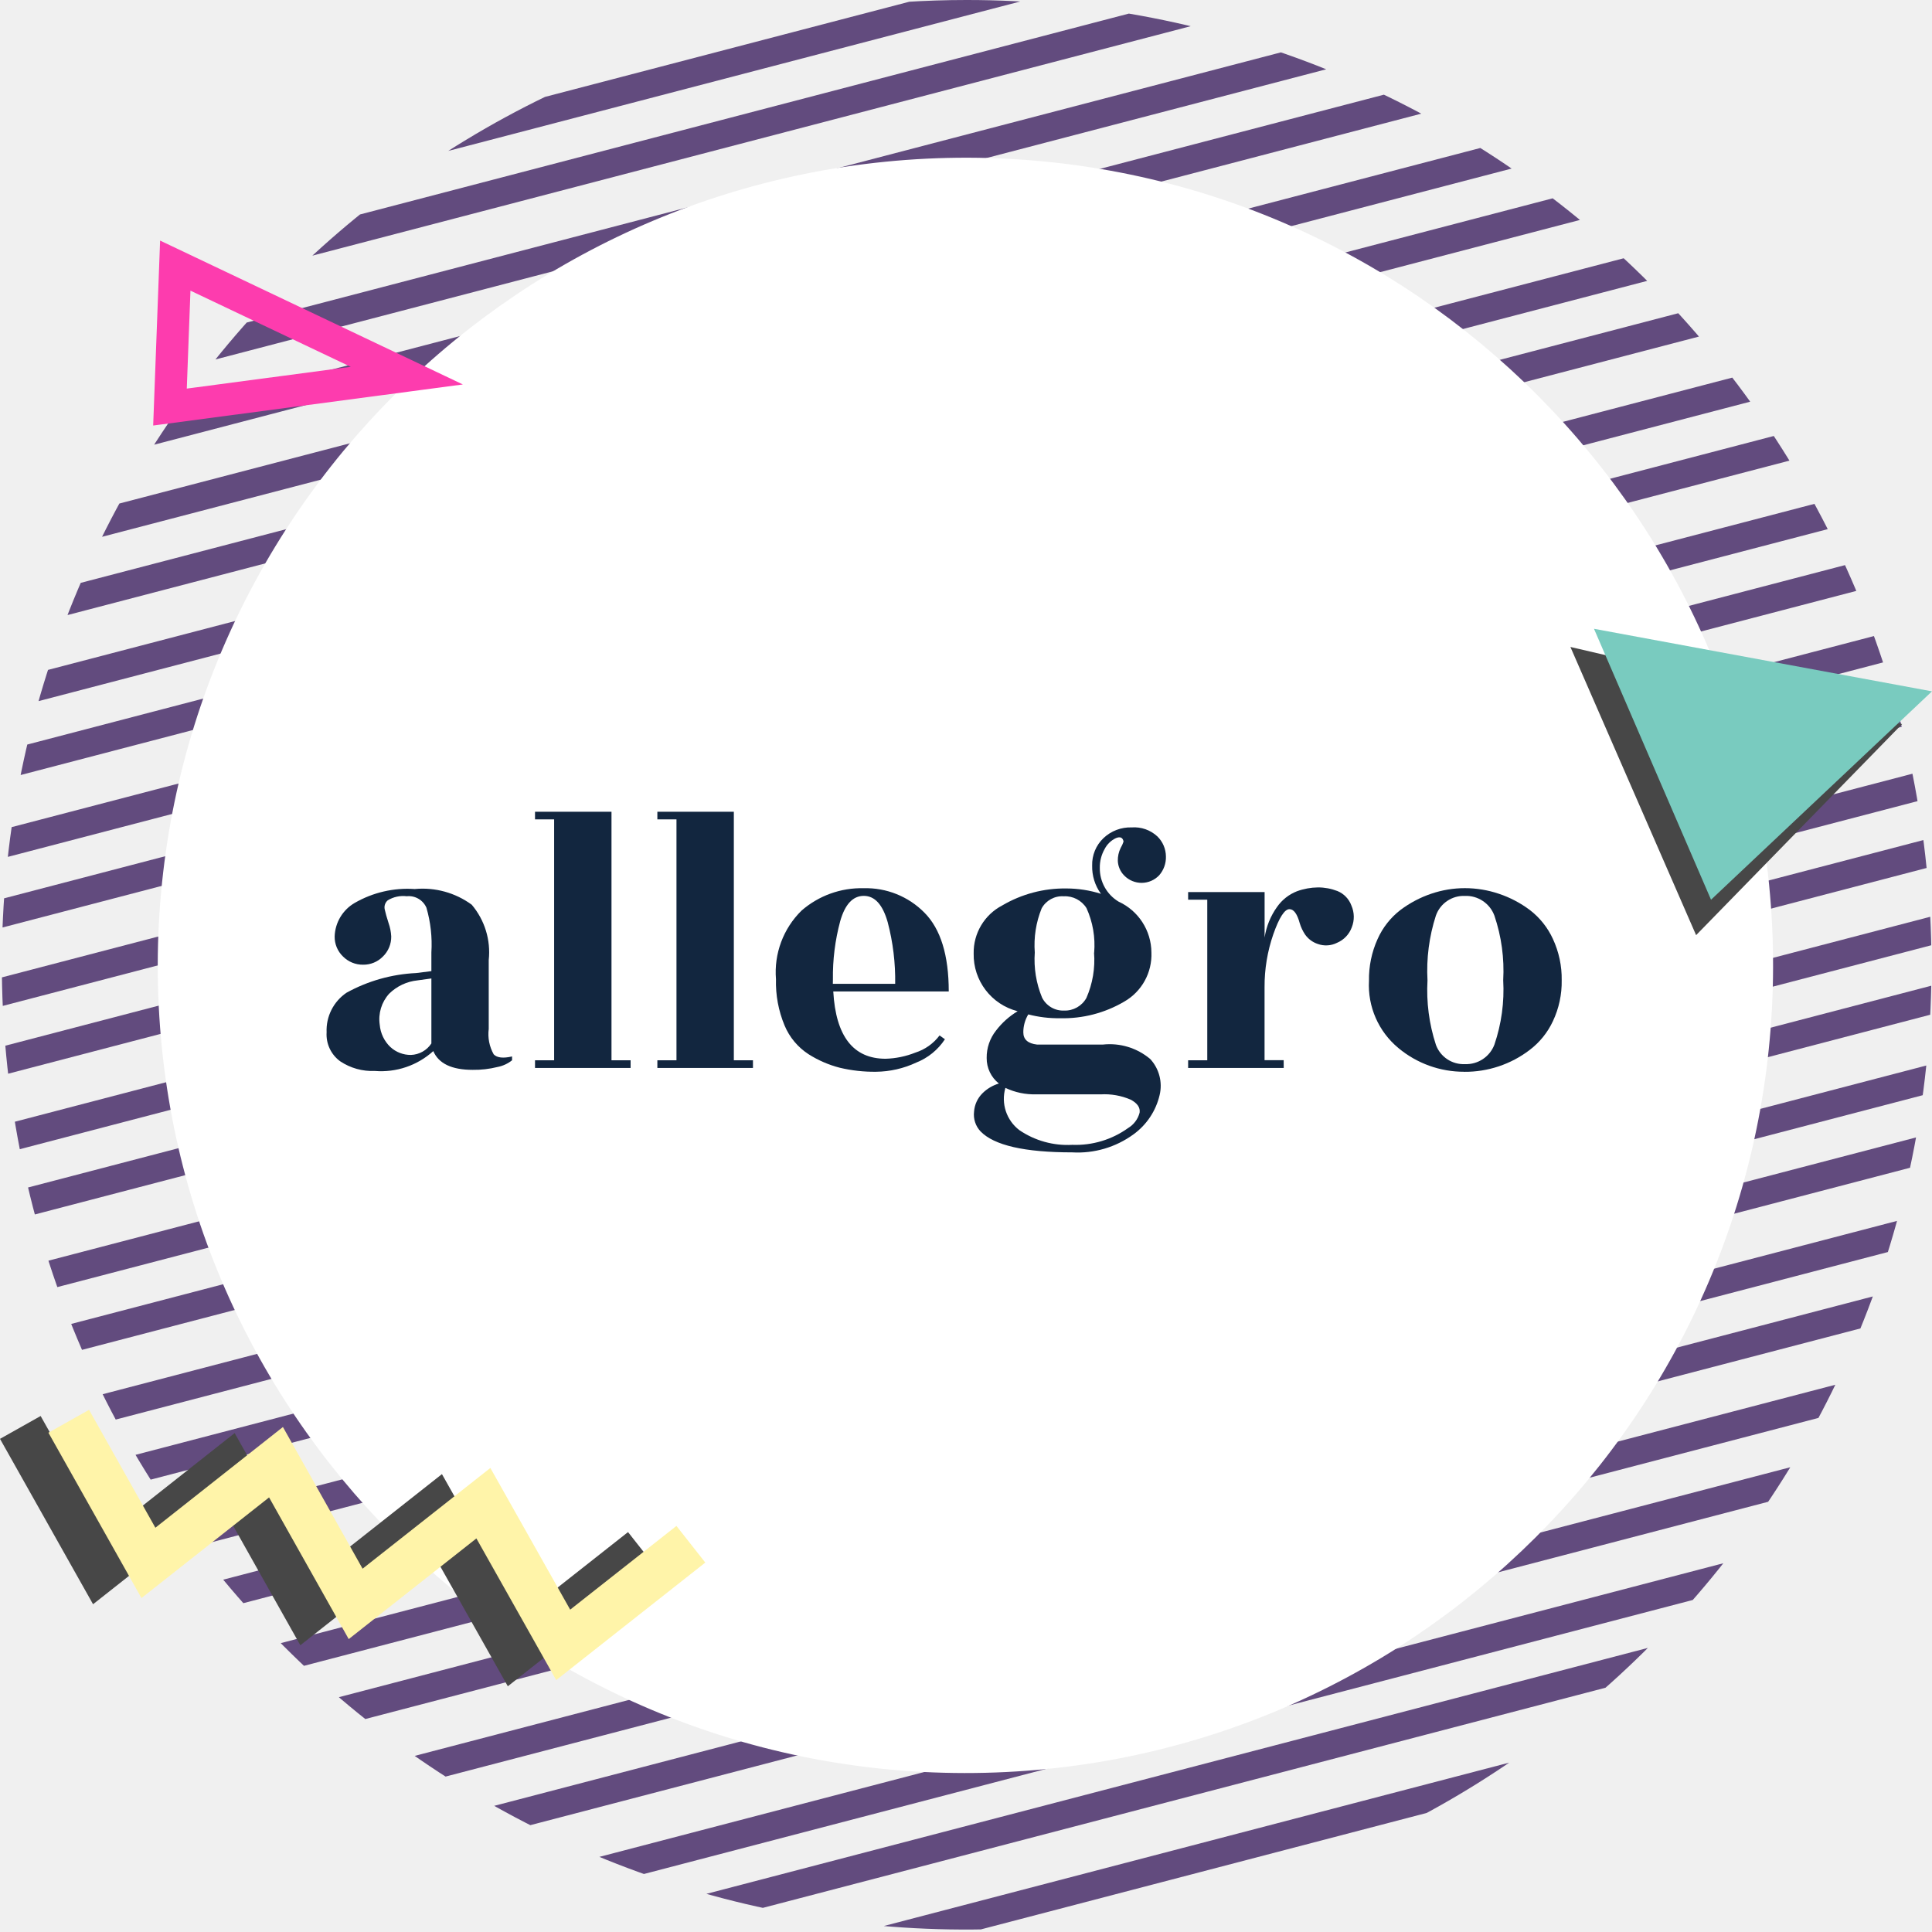
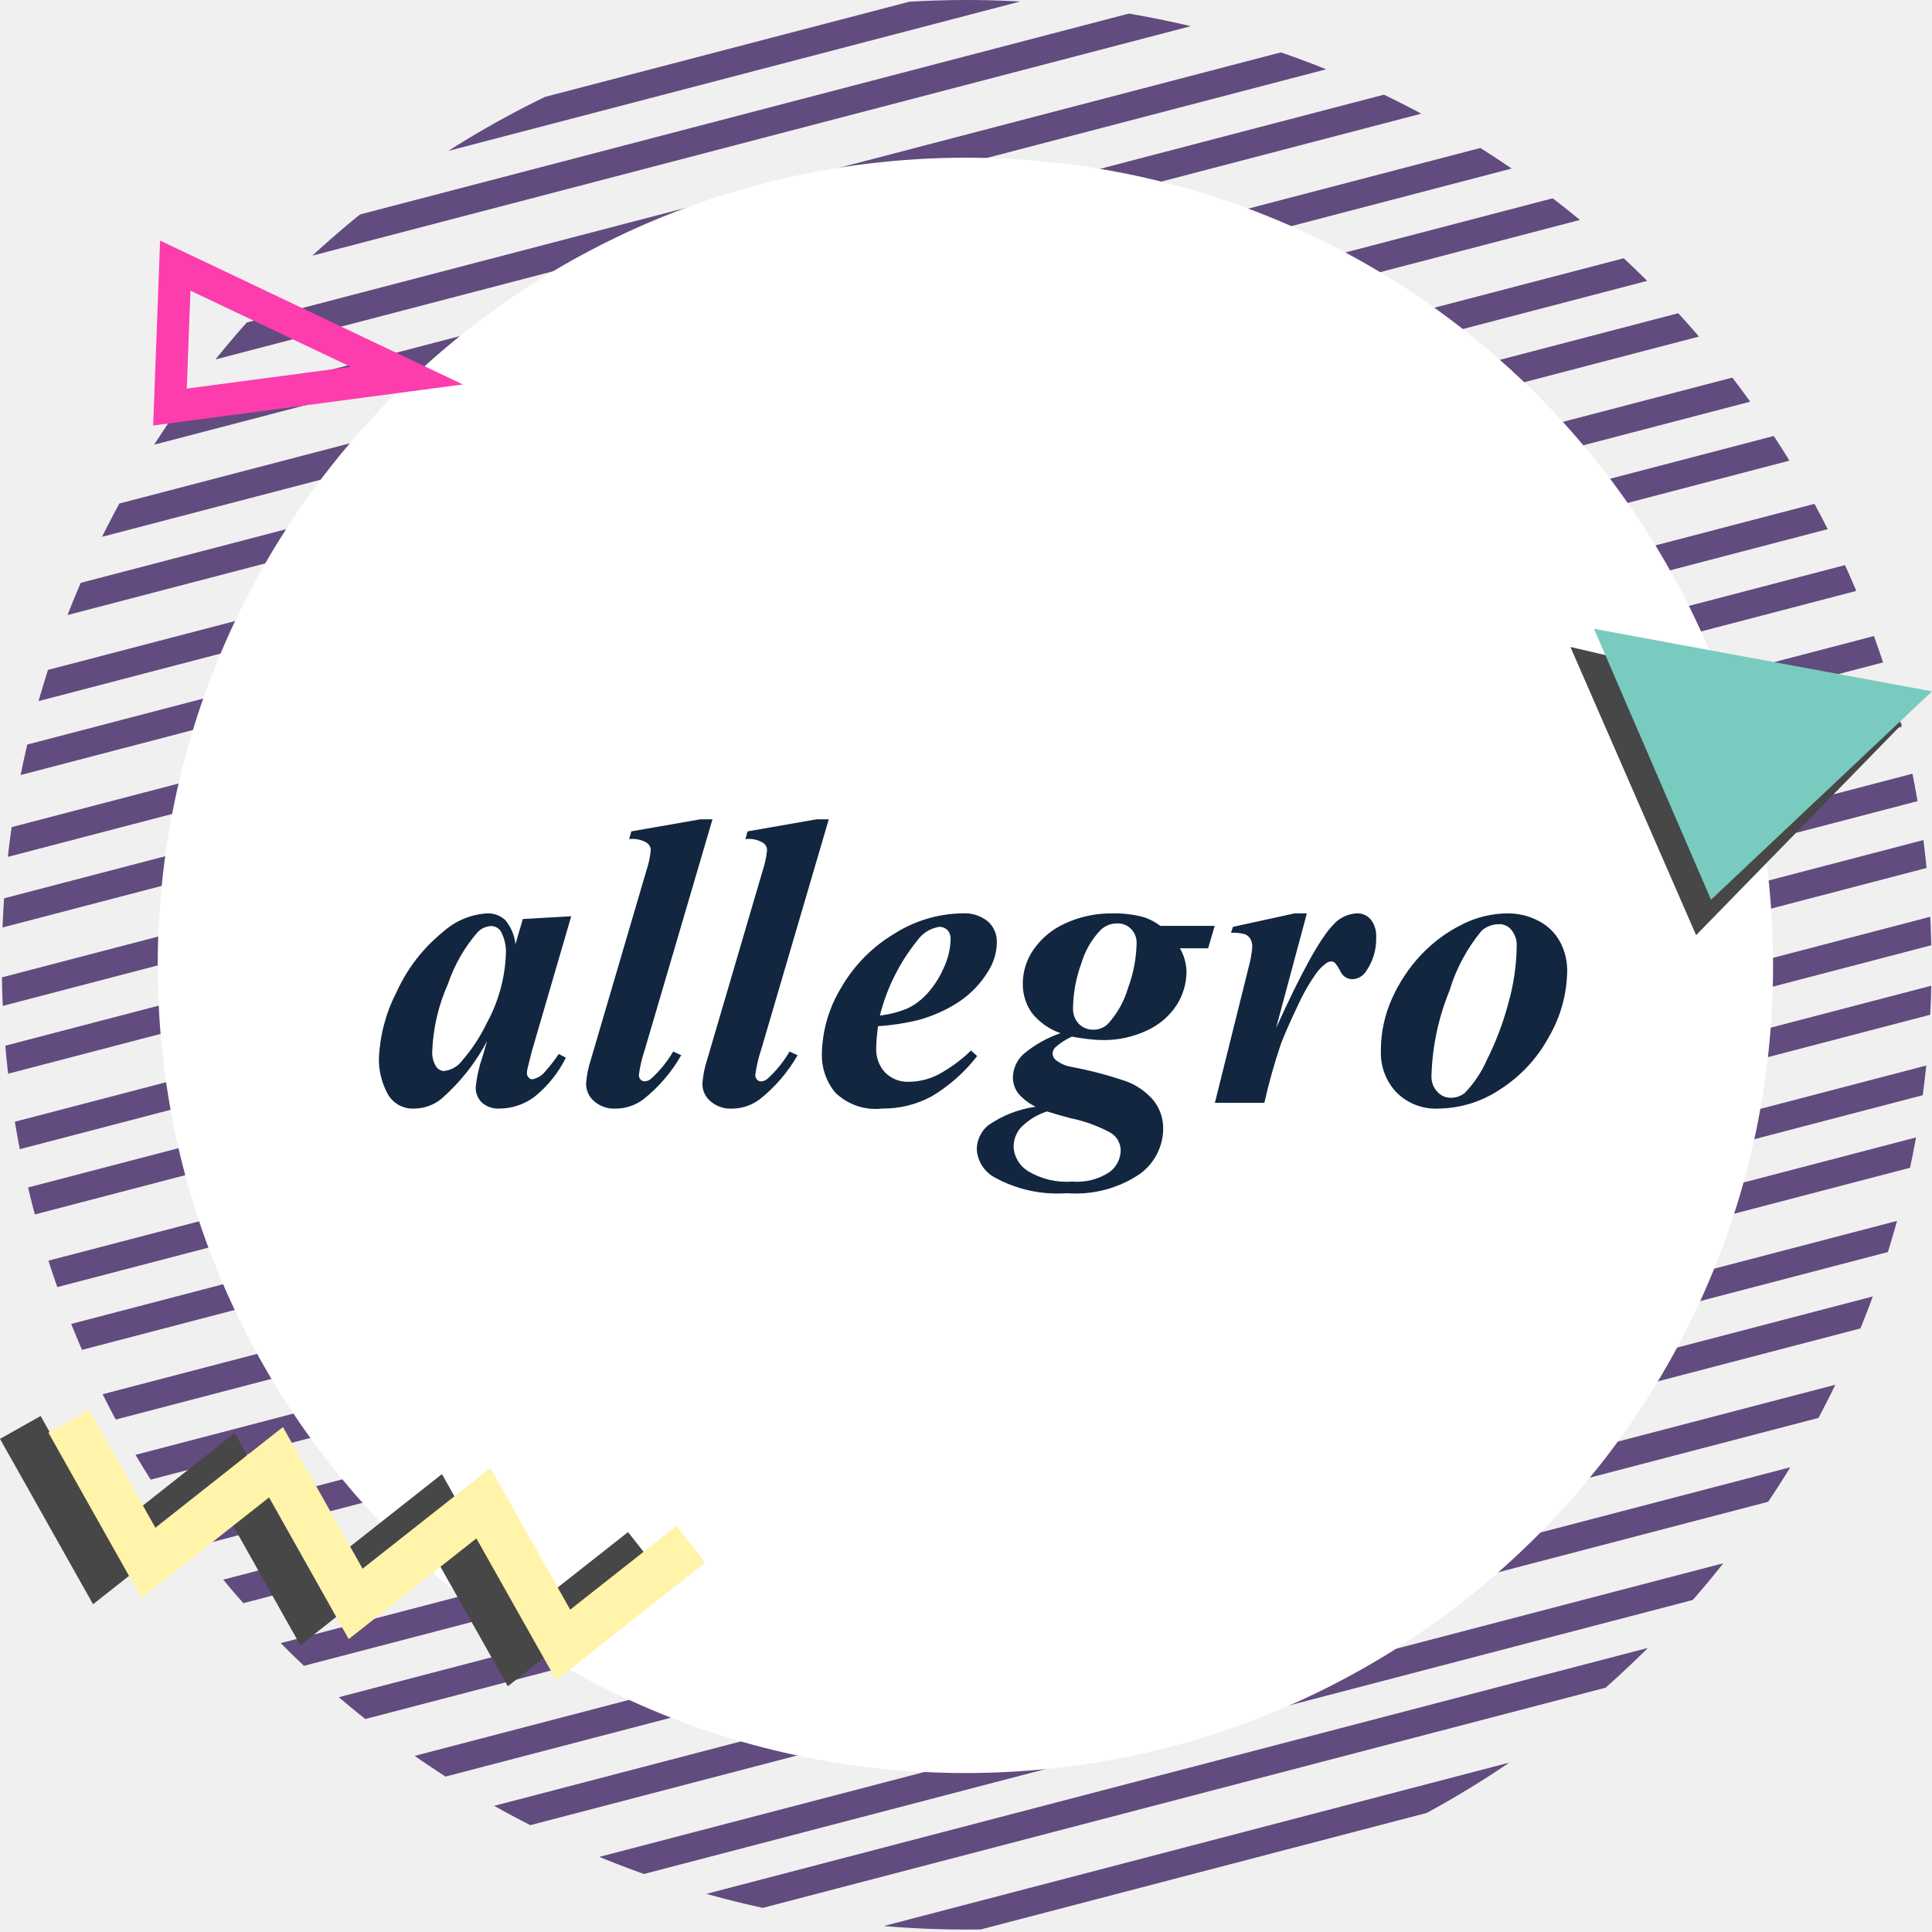
<svg xmlns="http://www.w3.org/2000/svg" width="120" height="120" viewBox="0 0 120 120">
  <defs>
    <clipPath id="clip-path">
      <path id="Trazado_610742" data-name="Trazado 610742" d="M130,61.713a59.921,59.921,0,1,0,15.2-1.962A59.99,59.99,0,0,0,130,61.713" transform="translate(-85.163 -59.751)" fill="none" stroke="#624b7e" stroke-width="1" />
    </clipPath>
-     <clipPath id="clip-path-2">
-       <rect id="Rectángulo_396111" data-name="Rectángulo 396111" width="76.714" height="21.162" transform="translate(0 0)" fill="none" />
-     </clipPath>
  </defs>
-   <g id="Grupo_1073773" data-name="Grupo 1073773" transform="translate(-757 -4900)">
-     <g id="Grupo_1073765" data-name="Grupo 1073765" transform="translate(757 4900)">
-       <g id="Grupo_1073704" data-name="Grupo 1073704">
-         <g id="Grupo_1073463" data-name="Grupo 1073463" clip-path="url(#clip-path)">
-           <line id="Línea_2945" data-name="Línea 2945" x1="141.717" y2="37.022" transform="translate(-26.188 -14.426)" fill="none" stroke="#624b7e" stroke-miterlimit="10" stroke-width="1.728" />
-           <line id="Línea_2946" data-name="Línea 2946" x1="141.716" y2="37.022" transform="translate(-23.944 -5.837)" fill="none" stroke="#624b7e" stroke-miterlimit="10" stroke-width="1.728" />
-           <line id="Línea_2947" data-name="Línea 2947" x1="141.716" y2="37.023" transform="translate(-21.7 2.751)" fill="none" stroke="#624b7e" stroke-miterlimit="10" stroke-width="1.728" />
-           <line id="Línea_2948" data-name="Línea 2948" x1="141.718" y2="37.023" transform="translate(-19.455 11.34)" fill="none" stroke="#624b7e" stroke-miterlimit="10" stroke-width="1.728" />
-           <line id="Línea_2949" data-name="Línea 2949" x1="141.716" y2="37.024" transform="translate(-17.211 19.929)" fill="none" stroke="#624b7e" stroke-miterlimit="10" stroke-width="1.728" />
-           <line id="Línea_2950" data-name="Línea 2950" x1="141.716" y2="37.023" transform="translate(-14.969 28.518)" fill="none" stroke="#624b7e" stroke-miterlimit="10" stroke-width="1.728" />
-           <line id="Línea_2951" data-name="Línea 2951" x1="141.717" y2="37.022" transform="translate(-12.724 37.108)" fill="none" stroke="#624b7e" stroke-miterlimit="10" stroke-width="1.728" />
-           <line id="Línea_2952" data-name="Línea 2952" x1="141.718" y2="37.022" transform="translate(-10.48 45.697)" fill="none" stroke="#624b7e" stroke-miterlimit="10" stroke-width="1.728" />
-           <line id="Línea_2953" data-name="Línea 2953" x1="141.716" y2="37.023" transform="translate(-8.237 54.285)" fill="none" stroke="#624b7e" stroke-miterlimit="10" stroke-width="1.728" />
-           <line id="Línea_2954" data-name="Línea 2954" x1="141.715" y2="37.023" transform="translate(-5.993 62.874)" fill="none" stroke="#624b7e" stroke-miterlimit="10" stroke-width="1.728" />
-           <line id="Línea_2955" data-name="Línea 2955" x1="141.716" y2="37.022" transform="translate(-3.749 71.464)" fill="none" stroke="#624b7e" stroke-miterlimit="10" stroke-width="1.728" />
-           <line id="Línea_2956" data-name="Línea 2956" x1="141.716" y2="37.022" transform="translate(-1.505 80.054)" fill="none" stroke="#624b7e" stroke-miterlimit="10" stroke-width="1.728" />
-           <line id="Línea_2957" data-name="Línea 2957" x1="141.718" y2="37.024" transform="translate(0.761 88.73)" fill="none" stroke="#624b7e" stroke-miterlimit="10" stroke-width="1.728" />
-           <line id="Línea_2958" data-name="Línea 2958" x1="141.717" y2="37.022" transform="translate(2.94 97.072)" fill="none" stroke="#624b7e" stroke-miterlimit="10" stroke-width="1.728" />
-           <line id="Línea_2959" data-name="Línea 2959" x1="141.717" y2="37.022" transform="translate(-27.38 -18.99)" fill="none" stroke="#624b7e" stroke-miterlimit="10" stroke-width="1.728" />
-           <line id="Línea_2960" data-name="Línea 2960" x1="141.716" y2="37.022" transform="translate(-25.136 -10.401)" fill="none" stroke="#624b7e" stroke-miterlimit="10" stroke-width="1.728" />
-           <line id="Línea_2961" data-name="Línea 2961" x1="141.716" y2="37.023" transform="translate(-22.892 -1.813)" fill="none" stroke="#624b7e" stroke-miterlimit="10" stroke-width="1.728" />
-           <line id="Línea_2962" data-name="Línea 2962" x1="141.718" y2="37.023" transform="translate(-20.648 6.776)" fill="none" stroke="#624b7e" stroke-miterlimit="10" stroke-width="1.728" />
-           <line id="Línea_2963" data-name="Línea 2963" x1="141.716" y2="37.023" transform="translate(-18.404 15.365)" fill="none" stroke="#624b7e" stroke-miterlimit="10" stroke-width="1.728" />
-           <line id="Línea_2964" data-name="Línea 2964" x1="141.716" y2="37.024" transform="translate(-16.162 23.954)" fill="none" stroke="#624b7e" stroke-miterlimit="10" stroke-width="1.728" />
-           <line id="Línea_2965" data-name="Línea 2965" x1="141.716" y2="37.021" transform="translate(-13.917 32.544)" fill="none" stroke="#624b7e" stroke-miterlimit="10" stroke-width="1.728" />
-           <line id="Línea_2966" data-name="Línea 2966" x1="141.718" y2="37.022" transform="translate(-11.673 41.132)" fill="none" stroke="#624b7e" stroke-miterlimit="10" stroke-width="1.728" />
-           <line id="Línea_2967" data-name="Línea 2967" x1="141.716" y2="37.022" transform="translate(-9.429 49.721)" fill="none" stroke="#624b7e" stroke-miterlimit="10" stroke-width="1.728" />
-           <line id="Línea_2968" data-name="Línea 2968" x1="141.715" y2="37.022" transform="translate(-7.186 58.31)" fill="none" stroke="#624b7e" stroke-miterlimit="10" stroke-width="1.728" />
-           <line id="Línea_2969" data-name="Línea 2969" x1="141.715" y2="37.022" transform="translate(-4.941 66.9)" fill="none" stroke="#624b7e" stroke-miterlimit="10" stroke-width="1.728" />
-           <line id="Línea_2970" data-name="Línea 2970" x1="141.716" y2="37.022" transform="translate(-2.698 75.489)" fill="none" stroke="#624b7e" stroke-miterlimit="10" stroke-width="1.728" />
-           <line id="Línea_2971" data-name="Línea 2971" x1="141.717" y2="37.023" transform="translate(-0.432 84.166)" fill="none" stroke="#624b7e" stroke-miterlimit="10" stroke-width="1.728" />
-           <line id="Línea_2972" data-name="Línea 2972" x1="141.716" y2="37.021" transform="translate(1.748 92.508)" fill="none" stroke="#624b7e" stroke-miterlimit="10" stroke-width="1.728" />
+   <g id="Grupo_1101664" data-name="Grupo 1101664" transform="translate(-180 -1181)">
+     <g id="Grupo_1073773" data-name="Grupo 1073773" transform="translate(-577 -3719)">
+       <g id="Grupo_1073765" data-name="Grupo 1073765" transform="translate(757 4900)">
+         <g id="Grupo_1073704" data-name="Grupo 1073704">
+           <g id="Grupo_1073463" data-name="Grupo 1073463" clip-path="url(#clip-path)">
+             <line id="Línea_2945" data-name="Línea 2945" x1="141.717" y2="37.022" transform="translate(-26.188 -14.426)" fill="none" stroke="#624b7e" stroke-miterlimit="10" stroke-width="1.728" />
+             <line id="Línea_2946" data-name="Línea 2946" x1="141.716" y2="37.022" transform="translate(-23.944 -5.837)" fill="none" stroke="#624b7e" stroke-miterlimit="10" stroke-width="1.728" />
+             <line id="Línea_2947" data-name="Línea 2947" x1="141.716" y2="37.023" transform="translate(-21.7 2.751)" fill="none" stroke="#624b7e" stroke-miterlimit="10" stroke-width="1.728" />
+             <line id="Línea_2948" data-name="Línea 2948" x1="141.718" y2="37.023" transform="translate(-19.455 11.34)" fill="none" stroke="#624b7e" stroke-miterlimit="10" stroke-width="1.728" />
+             <line id="Línea_2949" data-name="Línea 2949" x1="141.716" y2="37.024" transform="translate(-17.211 19.929)" fill="none" stroke="#624b7e" stroke-miterlimit="10" stroke-width="1.728" />
+             <line id="Línea_2950" data-name="Línea 2950" x1="141.716" y2="37.023" transform="translate(-14.969 28.518)" fill="none" stroke="#624b7e" stroke-miterlimit="10" stroke-width="1.728" />
+             <line id="Línea_2951" data-name="Línea 2951" x1="141.717" y2="37.022" transform="translate(-12.724 37.108)" fill="none" stroke="#624b7e" stroke-miterlimit="10" stroke-width="1.728" />
+             <line id="Línea_2952" data-name="Línea 2952" x1="141.718" y2="37.022" transform="translate(-10.48 45.697)" fill="none" stroke="#624b7e" stroke-miterlimit="10" stroke-width="1.728" />
+             <line id="Línea_2953" data-name="Línea 2953" x1="141.716" y2="37.023" transform="translate(-8.237 54.285)" fill="none" stroke="#624b7e" stroke-miterlimit="10" stroke-width="1.728" />
+             <line id="Línea_2954" data-name="Línea 2954" x1="141.715" y2="37.023" transform="translate(-5.993 62.874)" fill="none" stroke="#624b7e" stroke-miterlimit="10" stroke-width="1.728" />
+             <line id="Línea_2955" data-name="Línea 2955" x1="141.716" y2="37.022" transform="translate(-3.749 71.464)" fill="none" stroke="#624b7e" stroke-miterlimit="10" stroke-width="1.728" />
+             <line id="Línea_2956" data-name="Línea 2956" x1="141.716" y2="37.022" transform="translate(-1.505 80.054)" fill="none" stroke="#624b7e" stroke-miterlimit="10" stroke-width="1.728" />
+             <line id="Línea_2957" data-name="Línea 2957" x1="141.718" y2="37.024" transform="translate(0.761 88.73)" fill="none" stroke="#624b7e" stroke-miterlimit="10" stroke-width="1.728" />
+             <line id="Línea_2958" data-name="Línea 2958" x1="141.717" y2="37.022" transform="translate(2.94 97.072)" fill="none" stroke="#624b7e" stroke-miterlimit="10" stroke-width="1.728" />
+             <line id="Línea_2959" data-name="Línea 2959" x1="141.717" y2="37.022" transform="translate(-27.38 -18.99)" fill="none" stroke="#624b7e" stroke-miterlimit="10" stroke-width="1.728" />
+             <line id="Línea_2960" data-name="Línea 2960" x1="141.716" y2="37.022" transform="translate(-25.136 -10.401)" fill="none" stroke="#624b7e" stroke-miterlimit="10" stroke-width="1.728" />
+             <line id="Línea_2961" data-name="Línea 2961" x1="141.716" y2="37.023" transform="translate(-22.892 -1.813)" fill="none" stroke="#624b7e" stroke-miterlimit="10" stroke-width="1.728" />
+             <line id="Línea_2962" data-name="Línea 2962" x1="141.718" y2="37.023" transform="translate(-20.648 6.776)" fill="none" stroke="#624b7e" stroke-miterlimit="10" stroke-width="1.728" />
+             <line id="Línea_2963" data-name="Línea 2963" x1="141.716" y2="37.023" transform="translate(-18.404 15.365)" fill="none" stroke="#624b7e" stroke-miterlimit="10" stroke-width="1.728" />
+             <line id="Línea_2964" data-name="Línea 2964" x1="141.716" y2="37.024" transform="translate(-16.162 23.954)" fill="none" stroke="#624b7e" stroke-miterlimit="10" stroke-width="1.728" />
+             <line id="Línea_2965" data-name="Línea 2965" x1="141.716" y2="37.021" transform="translate(-13.917 32.544)" fill="none" stroke="#624b7e" stroke-miterlimit="10" stroke-width="1.728" />
+             <line id="Línea_2966" data-name="Línea 2966" x1="141.718" y2="37.022" transform="translate(-11.673 41.132)" fill="none" stroke="#624b7e" stroke-miterlimit="10" stroke-width="1.728" />
+             <line id="Línea_2967" data-name="Línea 2967" x1="141.716" y2="37.022" transform="translate(-9.429 49.721)" fill="none" stroke="#624b7e" stroke-miterlimit="10" stroke-width="1.728" />
+             <line id="Línea_2968" data-name="Línea 2968" x1="141.715" y2="37.022" transform="translate(-7.186 58.31)" fill="none" stroke="#624b7e" stroke-miterlimit="10" stroke-width="1.728" />
+             <line id="Línea_2969" data-name="Línea 2969" x1="141.715" y2="37.022" transform="translate(-4.941 66.9)" fill="none" stroke="#624b7e" stroke-miterlimit="10" stroke-width="1.728" />
+             <line id="Línea_2970" data-name="Línea 2970" x1="141.716" y2="37.022" transform="translate(-2.698 75.489)" fill="none" stroke="#624b7e" stroke-miterlimit="10" stroke-width="1.728" />
+             <line id="Línea_2971" data-name="Línea 2971" x1="141.717" y2="37.023" transform="translate(-0.432 84.166)" fill="none" stroke="#624b7e" stroke-miterlimit="10" stroke-width="1.728" />
+             <line id="Línea_2972" data-name="Línea 2972" x1="141.716" y2="37.021" transform="translate(1.748 92.508)" fill="none" stroke="#624b7e" stroke-miterlimit="10" stroke-width="1.728" />
+           </g>
        </g>
-       </g>
-       <g id="Grupo_1073705" data-name="Grupo 1073705" transform="translate(9.797 9.795)">
-         <path id="Trazado_608385" data-name="Trazado 608385" d="M50.33,0A50.166,50.166,0,1,1,0,50.166,50.248,50.248,0,0,1,50.33,0Z" transform="translate(0 0)" fill="#fff" />
-       </g>
-       <g id="Grupo_1073706" data-name="Grupo 1073706" transform="translate(97.541 39.055)">
-         <path id="Trazado_611008" data-name="Trazado 611008" d="M7.807,23.89,20.6,10.78,0,5.99Z" transform="translate(0 -4.861)" fill="#474747" />
-         <path id="Trazado_611009" data-name="Trazado 611009" d="M15.041,16.829,28.765,3.886,7.771,0Z" transform="translate(-6.307 0)" fill="#79cbbf" />
-       </g>
-       <g id="Grupo_1073707" data-name="Grupo 1073707" transform="translate(0 87.567)">
-         <path id="Trazado_610799" data-name="Trazado 610799" d="M0,2.743,5.78,13.015l7.926-6.252,4.948,8.8,7.929-6.253,4.958,8.8,9.26-7.3L39.008,8.533l-6.6,5.2-4.958-8.8-7.927,6.251-4.948-8.8L6.644,8.645,2.524,1.323Z" transform="translate(0 -0.94)" fill="#474747" />
-         <path id="Trazado_610800" data-name="Trazado 610800" d="M12.91,0,10.387,1.42l5.779,10.272L24.092,5.44l4.947,8.8,7.93-6.253,4.957,8.8,9.26-7.3L49.394,7.211l-6.6,5.2-4.958-8.8L29.9,9.867l-4.948-8.8L17.03,7.323Z" transform="translate(-7.379 0)" fill="#fff4a9" />
-       </g>
-       <path id="Trazado_611010" data-name="Trazado 611010" d="M19.556,9.623,5.175,2.789l-.329,8.785Z" transform="translate(5.712 13.709)" fill="none" stroke="#fd3cae" stroke-miterlimit="10" stroke-width="2" />
-     </g>
-     <g id="Grupo_1101365" data-name="Grupo 1101365" transform="translate(777.286 4950.419)">
-       <g id="Grupo_1101364" data-name="Grupo 1101364" clip-path="url(#clip-path-2)">
-         <path id="Trazado_634023" data-name="Trazado 634023" d="M10.617,15.853a6,6,0,0,1-1.545.178q-1.947,0-2.446-1.165A4.821,4.821,0,0,1,2.993,16.1a3.589,3.589,0,0,1-2.149-.6A2.063,2.063,0,0,1,0,13.7a2.826,2.826,0,0,1,1.235-2.458,9.918,9.918,0,0,1,4.323-1.223l.95-.119V8.739A8.158,8.158,0,0,0,6.2,5.96a1.2,1.2,0,0,0-1.223-.712A1.837,1.837,0,0,0,3.8,5.5a.574.574,0,0,0-.189.57c.046.213.126.5.237.842a2.957,2.957,0,0,1,.166.832A1.7,1.7,0,0,1,3.5,8.99a1.684,1.684,0,0,1-1.235.51,1.724,1.724,0,0,1-1.247-.51A1.685,1.685,0,0,1,.5,7.742,2.5,2.5,0,0,1,1.745,5.663,6.563,6.563,0,0,1,5.474,4.8a5.17,5.17,0,0,1,3.54.974A4.565,4.565,0,0,1,10.07,9.215V13.49a2.556,2.556,0,0,0,.309,1.579q.309.321,1.14.13v.238a2.073,2.073,0,0,1-.9.416M3.966,14.618a1.851,1.851,0,0,0,1.271.487,1.585,1.585,0,0,0,1.271-.713V10.355l-.855.118a2.941,2.941,0,0,0-1.77.831A2.356,2.356,0,0,0,3.3,13.228a2.162,2.162,0,0,0,.665,1.39" fill="#12263f" />
-         <path id="Trazado_634024" data-name="Trazado 634024" d="M17.695,15.437h1.187v.476H12.945v-.476h1.187V.475H12.945V0h4.75Z" fill="#12263f" />
-         <path id="Trazado_634025" data-name="Trazado 634025" d="M25.294,15.437h1.188v.476H20.544v-.476h1.187V.475H20.544V0h4.75Z" fill="#12263f" />
-         <path id="Trazado_634026" data-name="Trazado 634026" d="M38.643,11.163H31.47q.237,4.18,3.254,4.179a5.4,5.4,0,0,0,1.84-.38,3.027,3.027,0,0,0,1.508-1.068l.333.237a3.8,3.8,0,0,1-1.782,1.449,6.03,6.03,0,0,1-2.5.57,9.288,9.288,0,0,1-2.246-.249,6.747,6.747,0,0,1-1.947-.844,3.926,3.926,0,0,1-1.485-1.781,6.979,6.979,0,0,1-.534-2.874A5.365,5.365,0,0,1,29.5,6.139,5.659,5.659,0,0,1,33.358,4.75a5.1,5.1,0,0,1,3.776,1.52q1.508,1.52,1.509,4.893m-7.2-.476h3.872a14.128,14.128,0,0,0-.464-3.824q-.462-1.638-1.484-1.638T31.9,6.8a13.209,13.209,0,0,0-.452,3.622Z" fill="#12263f" />
-         <path id="Trazado_634027" data-name="Trazado 634027" d="M43.274,13.7q0,.666.855.761h4.085a3.9,3.9,0,0,1,2.945.9,2.454,2.454,0,0,1,.582,2.233,4.192,4.192,0,0,1-1.627,2.446,5.876,5.876,0,0,1-3.8,1.117q-4.441,0-5.7-1.307a1.52,1.52,0,0,1-.4-1.223,1.788,1.788,0,0,1,.522-1.14,2.424,2.424,0,0,1,1.021-.606,2,2,0,0,1-.759-1.591,2.687,2.687,0,0,1,.582-1.7,4.779,4.779,0,0,1,1.341-1.2,3.627,3.627,0,0,1-2.731-3.587,3.3,3.3,0,0,1,1.769-2.98,7.655,7.655,0,0,1,4-1.058,7.153,7.153,0,0,1,2.137.333,2.866,2.866,0,0,1-.546-1.757,2.264,2.264,0,0,1,.7-1.7A2.427,2.427,0,0,1,50.007.973a2.112,2.112,0,0,1,1.592.558,1.762,1.762,0,0,1,.533,1.247,1.7,1.7,0,0,1-.415,1.164,1.505,1.505,0,0,1-2.173.023,1.368,1.368,0,0,1-.4-.913,1.731,1.731,0,0,1,.178-.808,1.966,1.966,0,0,0,.178-.392c-.047-.253-.206-.324-.475-.214a1.509,1.509,0,0,0-.7.677,2.3,2.3,0,0,0-.3,1.176,2.411,2.411,0,0,0,1.163,2.09A3.494,3.494,0,0,1,51.23,8.739a3.358,3.358,0,0,1-1.686,3.053,7.489,7.489,0,0,1-3.99,1.033,7.368,7.368,0,0,1-1.972-.238,2.159,2.159,0,0,0-.308,1.116m4.8,3.848h-3.99a4.166,4.166,0,0,1-1.923-.4,2.446,2.446,0,0,0,.866,2.624,5.311,5.311,0,0,0,3.29.914,5.582,5.582,0,0,0,3.467-1.044,1.579,1.579,0,0,0,.713-.951q.071-.474-.546-.808a4.108,4.108,0,0,0-1.877-.332m-.4-8.8a5.565,5.565,0,0,0-.475-2.767,1.571,1.571,0,0,0-1.413-.736A1.456,1.456,0,0,0,44.413,6a6.09,6.09,0,0,0-.427,2.742,6.193,6.193,0,0,0,.452,2.8,1.466,1.466,0,0,0,1.366.808,1.526,1.526,0,0,0,1.388-.784,5.865,5.865,0,0,0,.475-2.814" fill="#12263f" />
-         <path id="Trazado_634028" data-name="Trazado 634028" d="M59.448,15.913H53.511v-.476H54.7V5.463H53.511V4.988h4.75V7.814a4.406,4.406,0,0,1,.772-1.9,2.709,2.709,0,0,1,1.234-.974A3.95,3.95,0,0,1,61.573,4.7a3.332,3.332,0,0,1,1.212.225,1.55,1.55,0,0,1,.867.9,1.75,1.75,0,0,1,.024,1.353,1.662,1.662,0,0,1-.915.962,1.518,1.518,0,0,1-1.2.071,1.56,1.56,0,0,1-.784-.582,2.593,2.593,0,0,1-.332-.7q-.239-.879-.642-.878-.452,0-1,1.555a9.882,9.882,0,0,0-.545,3.289v4.536h1.187Z" fill="#12263f" />
-         <path id="Trazado_634029" data-name="Trazado 634029" d="M70.658,16.15a6.347,6.347,0,0,1-4.085-1.472,5.06,5.06,0,0,1-1.829-4.18,6.041,6.041,0,0,1,.534-2.59A4.68,4.68,0,0,1,66.7,6.1a6.8,6.8,0,0,1,1.913-1.009,6.481,6.481,0,0,1,2.089-.345,6.6,6.6,0,0,1,2.1.345A6.777,6.777,0,0,1,74.731,6.1a4.771,4.771,0,0,1,1.437,1.8,5.868,5.868,0,0,1,.546,2.566,5.716,5.716,0,0,1-.546,2.542A4.766,4.766,0,0,1,74.719,14.8a6.6,6.6,0,0,1-4.061,1.353M68.9,14.476a1.831,1.831,0,0,0,1.805,1.2,1.876,1.876,0,0,0,1.829-1.211,10.539,10.539,0,0,0,.547-4,10.633,10.633,0,0,0-.547-4.013,1.875,1.875,0,0,0-1.829-1.224A1.832,1.832,0,0,0,68.9,6.449a11.111,11.111,0,0,0-.522,4.025,10.909,10.909,0,0,0,.522,4" fill="#12263f" />
+         <g id="Grupo_1073705" data-name="Grupo 1073705" transform="translate(9.797 9.795)">
+           <path id="Trazado_608385" data-name="Trazado 608385" d="M50.33,0A50.166,50.166,0,1,1,0,50.166,50.248,50.248,0,0,1,50.33,0Z" transform="translate(0 0)" fill="#fff" />
+         </g>
+         <g id="Grupo_1073706" data-name="Grupo 1073706" transform="translate(97.541 39.055)">
+           <path id="Trazado_611008" data-name="Trazado 611008" d="M7.807,23.89,20.6,10.78,0,5.99Z" transform="translate(0 -4.861)" fill="#474747" />
+           <path id="Trazado_611009" data-name="Trazado 611009" d="M15.041,16.829,28.765,3.886,7.771,0Z" transform="translate(-6.307 0)" fill="#79cbbf" />
+         </g>
+         <g id="Grupo_1073707" data-name="Grupo 1073707" transform="translate(0 87.567)">
+           <path id="Trazado_610799" data-name="Trazado 610799" d="M0,2.743,5.78,13.015l7.926-6.252,4.948,8.8,7.929-6.253,4.958,8.8,9.26-7.3L39.008,8.533l-6.6,5.2-4.958-8.8-7.927,6.251-4.948-8.8L6.644,8.645,2.524,1.323Z" transform="translate(0 -0.94)" fill="#474747" />
+           <path id="Trazado_610800" data-name="Trazado 610800" d="M12.91,0,10.387,1.42l5.779,10.272L24.092,5.44l4.947,8.8,7.93-6.253,4.957,8.8,9.26-7.3L49.394,7.211l-6.6,5.2-4.958-8.8L29.9,9.867l-4.948-8.8L17.03,7.323Z" transform="translate(-7.379 0)" fill="#fff4a9" />
+         </g>
+         <path id="Trazado_611010" data-name="Trazado 611010" d="M19.556,9.623,5.175,2.789l-.329,8.785Z" transform="translate(5.712 13.709)" fill="none" stroke="#fd3cae" stroke-miterlimit="10" stroke-width="2" />
      </g>
    </g>
+     <path id="Trazado_634666" data-name="Trazado 634666" d="M-25.1-11.591l-2.463,8.442-.254,1.028a1.6,1.6,0,0,0-.038.279.376.376,0,0,0,.108.267.309.309,0,0,0,.222.114,1.34,1.34,0,0,0,.736-.406,10.147,10.147,0,0,0,.914-1.168l.444.229A7.272,7.272,0,0,1-27.352-.4a3.634,3.634,0,0,1-2.2.755,1.511,1.511,0,0,1-1.1-.375,1.271,1.271,0,0,1-.381-.946,7.863,7.863,0,0,1,.406-1.841l.3-1.028A12.522,12.522,0,0,1-33.16-.254a2.691,2.691,0,0,1-1.676.609A1.778,1.778,0,0,1-36.524-.6a4.462,4.462,0,0,1-.521-2.165,9.849,9.849,0,0,1,1.092-4.107A10.207,10.207,0,0,1-33.084-10.6a4.5,4.5,0,0,1,2.742-1.168,1.585,1.585,0,0,1,1.143.413,2.8,2.8,0,0,1,.635,1.5l.457-1.562Zm-4.062,2.412a2.67,2.67,0,0,0-.317-1.485.726.726,0,0,0-.622-.317,1.235,1.235,0,0,0-.812.381,9.517,9.517,0,0,0-1.834,3.193,11.3,11.3,0,0,0-.984,4.158,1.652,1.652,0,0,0,.222.971.619.619,0,0,0,.489.3,1.609,1.609,0,0,0,1.155-.66,10.3,10.3,0,0,0,1.511-2.3A9.7,9.7,0,0,0-29.161-9.179Zm12.835-8.43-4.2,14.295A8.381,8.381,0,0,0-20.9-1.727a.392.392,0,0,0,.108.279.32.32,0,0,0,.235.114.647.647,0,0,0,.432-.178,7.092,7.092,0,0,0,1.358-1.676l.5.229A9.509,9.509,0,0,1-20.643-.2a2.919,2.919,0,0,1-1.7.559A1.9,1.9,0,0,1-23.677-.1a1.416,1.416,0,0,1-.5-1.085,6.16,6.16,0,0,1,.3-1.511L-20.439-14.4a5.95,5.95,0,0,0,.279-1.282.552.552,0,0,0-.267-.482,1.7,1.7,0,0,0-1.079-.216l.14-.482,4.278-.749Zm7.224,0L-13.3-3.313a8.381,8.381,0,0,0-.368,1.587.392.392,0,0,0,.108.279.32.32,0,0,0,.235.114.647.647,0,0,0,.432-.178A7.092,7.092,0,0,0-11.54-3.187l.5.229A9.509,9.509,0,0,1-13.419-.2a2.919,2.919,0,0,1-1.7.559A1.9,1.9,0,0,1-16.453-.1a1.416,1.416,0,0,1-.5-1.085,6.16,6.16,0,0,1,.3-1.511L-13.216-14.4a5.95,5.95,0,0,0,.279-1.282.552.552,0,0,0-.267-.482,1.7,1.7,0,0,0-1.079-.216l.14-.482,4.278-.749Zm3.06,12.848A10.28,10.28,0,0,0-6.157-3.4,2.1,2.1,0,0,0-5.6-1.879a1.962,1.962,0,0,0,1.479.571,4.077,4.077,0,0,0,1.784-.432A9.186,9.186,0,0,0-.267-3.25l.381.343A10.134,10.134,0,0,1-2.729-.394a6.323,6.323,0,0,1-3.06.749A3.578,3.578,0,0,1-8.722-.66a3.652,3.652,0,0,1-.812-2.349A8.213,8.213,0,0,1-8.322-7.173a9.311,9.311,0,0,1,3.3-3.339,8.071,8.071,0,0,1,4.2-1.257,2.288,2.288,0,0,1,1.612.508,1.676,1.676,0,0,1,.546,1.282A3.425,3.425,0,0,1,.8-8.176,6.061,6.061,0,0,1-1.054-6.252a8.814,8.814,0,0,1-2.5,1.111A14.122,14.122,0,0,1-6.043-4.761Zm.114-.66A6.523,6.523,0,0,0-4.2-5.872,3.99,3.99,0,0,0-2.99-6.786,5.732,5.732,0,0,0-1.968-8.373a4.393,4.393,0,0,0,.432-1.8.769.769,0,0,0-.2-.559.668.668,0,0,0-.5-.2,2.046,2.046,0,0,0-1.371.851A12.117,12.117,0,0,0-5.929-5.421Zm17.418-5.573h3.377L14.46-9.6H12.708a2.993,2.993,0,0,1,.406,1.422,3.867,3.867,0,0,1-.628,2.133,4.363,4.363,0,0,1-1.854,1.562A6.248,6.248,0,0,1,7.909-3.9a7.349,7.349,0,0,1-.87-.057Q6.563-4.012,6-4.113a3.929,3.929,0,0,0-1.054.686A.562.562,0,0,0,4.8-3.06a.5.5,0,0,0,.19.394,2.144,2.144,0,0,0,.978.432,24.24,24.24,0,0,1,3.415.9A4.121,4.121,0,0,1,11.089-.127a2.792,2.792,0,0,1,.578,1.777,3.5,3.5,0,0,1-1.46,2.774,7.1,7.1,0,0,1-4.52,1.187A8.061,8.061,0,0,1,1.143,4.6,2.117,2.117,0,0,1,.089,2.844,1.963,1.963,0,0,1,.781,1.409,6.791,6.791,0,0,1,3.745.241,3.4,3.4,0,0,1,2.7-.546a1.633,1.633,0,0,1-.368-1,2.012,2.012,0,0,1,.679-1.5A7.282,7.282,0,0,1,5.294-4.329,3.881,3.881,0,0,1,3.5-5.6a3.074,3.074,0,0,1-.552-1.822,3.719,3.719,0,0,1,.667-2.1A4.763,4.763,0,0,1,5.58-11.146a6.853,6.853,0,0,1,2.99-.622,6.941,6.941,0,0,1,1.917.241A3.541,3.541,0,0,1,11.489-10.994Zm-2.653-.152a1.48,1.48,0,0,0-1.054.406,5.076,5.076,0,0,0-1.2,2.082,8.338,8.338,0,0,0-.514,2.768,1.329,1.329,0,0,0,.362.984,1.216,1.216,0,0,0,.9.362,1.277,1.277,0,0,0,.9-.355A5.683,5.683,0,0,0,9.483-7.128,8.514,8.514,0,0,0,10.017-9.9a1.219,1.219,0,0,0-.343-.9A1.14,1.14,0,0,0,8.836-11.146ZM4.456.533A3.947,3.947,0,0,0,2.812,1.549a1.85,1.85,0,0,0-.438,1.181,1.885,1.885,0,0,0,.87,1.492,4.588,4.588,0,0,0,2.774.667,3.647,3.647,0,0,0,2.3-.578,1.7,1.7,0,0,0,.711-1.352,1.294,1.294,0,0,0-.654-1.117,9.2,9.2,0,0,0-2.507-.9Q5,.711,4.456.533Zm16.136-12.3L18.675-4.634q2.361-5.218,3.555-6.424a2.06,2.06,0,0,1,1.473-.711,1.08,1.08,0,0,1,.863.387,1.644,1.644,0,0,1,.33,1.1,3.476,3.476,0,0,1-.6,2.069,1.063,1.063,0,0,1-.851.533.818.818,0,0,1-.762-.47,2.4,2.4,0,0,0-.355-.552.337.337,0,0,0-.216-.083.558.558,0,0,0-.267.076,2.833,2.833,0,0,0-.73.743,12.067,12.067,0,0,0-1.111,1.974q-.66,1.384-1.028,2.342A36.07,36.07,0,0,0,17.951,0H14.879l2.095-8.417A6.78,6.78,0,0,0,17.2-9.661a1,1,0,0,0-.121-.533.71.71,0,0,0-.33-.279,2.686,2.686,0,0,0-.87-.089L16-10.931l3.834-.838Zm12.5,0a4,4,0,0,1,1.885.463,3.138,3.138,0,0,1,1.333,1.289,3.751,3.751,0,0,1,.451,1.828,8.369,8.369,0,0,1-1.149,4.113A8.874,8.874,0,0,1,32.589-.832,7.025,7.025,0,0,1,28.806.355,3.449,3.449,0,0,1,26.133-.673a3.577,3.577,0,0,1-.946-2.514,7.865,7.865,0,0,1,.7-3.307,9.827,9.827,0,0,1,1.79-2.691,9.062,9.062,0,0,1,2.495-1.866A6.36,6.36,0,0,1,33.1-11.769Zm-.521.673a1.623,1.623,0,0,0-1.117.394,10.613,10.613,0,0,0-2.006,3.739,15.1,15.1,0,0,0-1.117,5.3,1.358,1.358,0,0,0,.355.965,1.11,1.11,0,0,0,.838.381,1.363,1.363,0,0,0,.876-.3,6.94,6.94,0,0,0,1.371-2.05,18.166,18.166,0,0,0,1.333-3.517,13.578,13.578,0,0,0,.521-3.523,1.5,1.5,0,0,0-.317-1.022A.956.956,0,0,0,32.576-11.1Z" transform="translate(240.58 1249.5)" fill="#12263f" />
  </g>
</svg>
